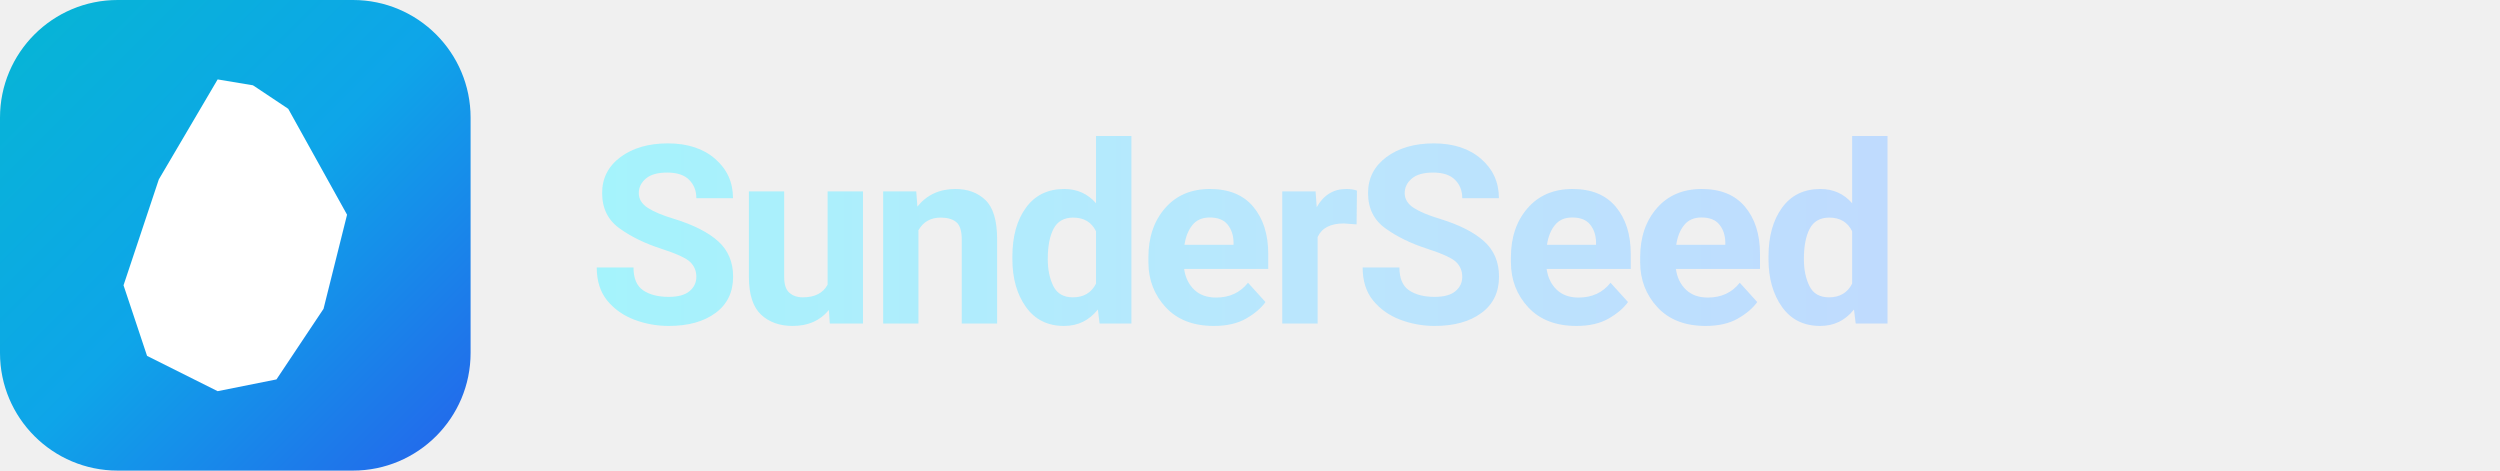
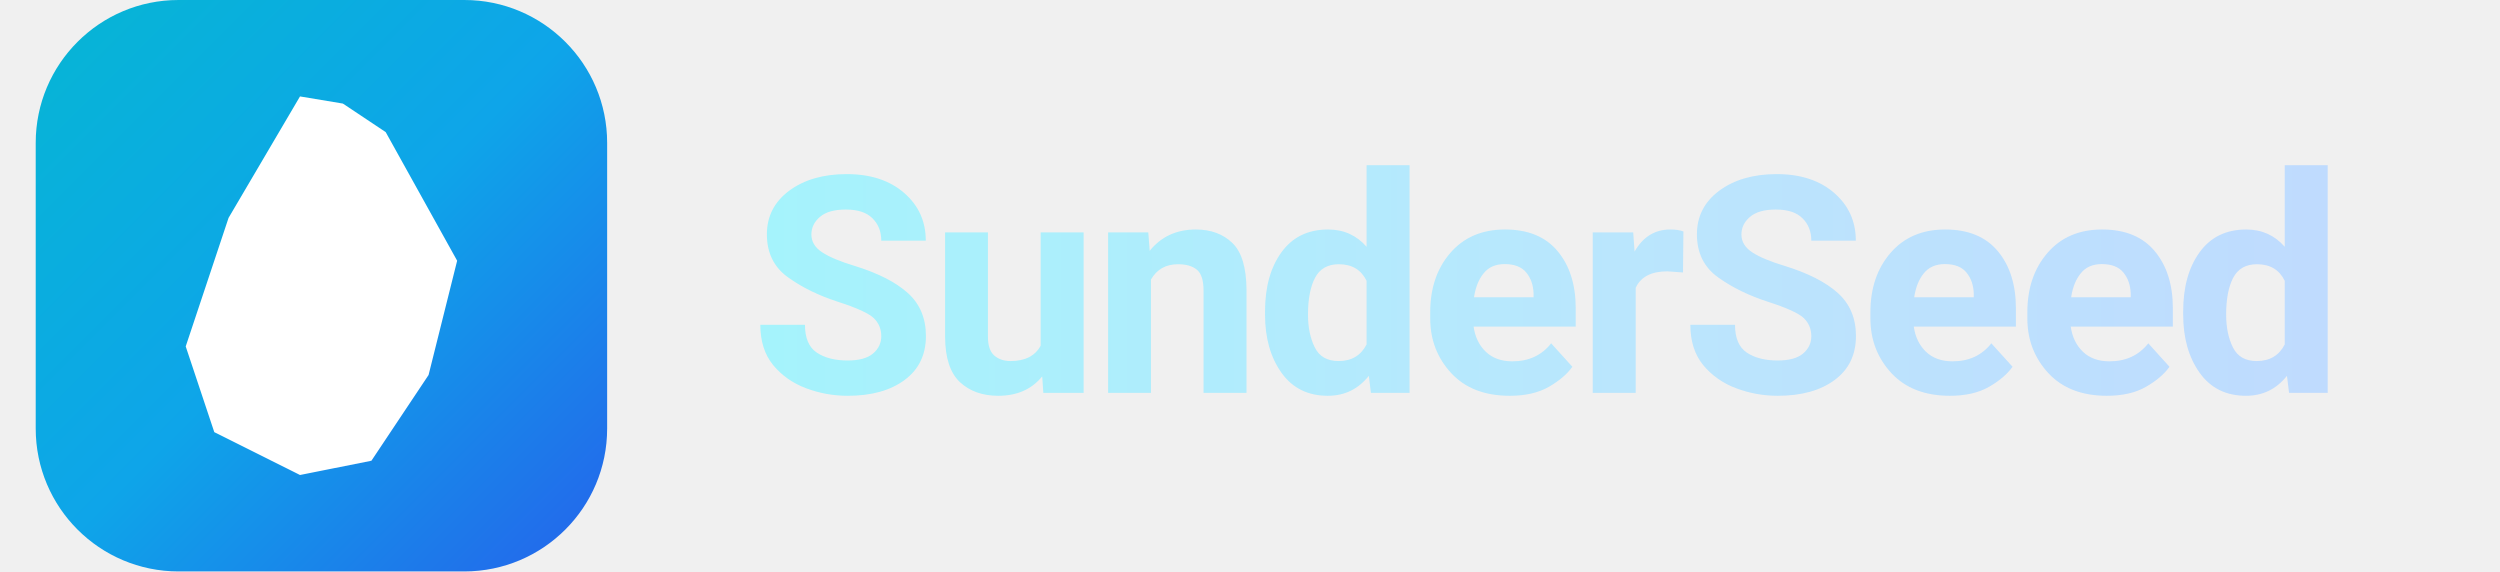
- <svg xmlns="http://www.w3.org/2000/svg" viewBox="0 0 340 64" width="340" height="64" fill="none" role="img" aria-label="SunderSeed">
+ <svg xmlns="http://www.w3.org/2000/svg" viewBox="0 0 280 64" width="280" height="64" fill="none" role="img" aria-label="SunderSeed">
  <defs>
    <linearGradient id="ssTileCD" x1="0" y1="0" x2="1" y2="1">
      <stop offset="0" stop-color="#06b6d4" />
      <stop offset="0.5" stop-color="#0ea5e9" />
      <stop offset="1" stop-color="#2563eb" />
    </linearGradient>
    <linearGradient id="ssWordCD" x1="0" y1="0" x2="1" y2="0">
      <stop offset="0" stop-color="#a5f3fc" />
      <stop offset="0.55" stop-color="#bae6fd" />
      <stop offset="1" stop-color="#bfdbfe" />
    </linearGradient>
  </defs>
-   <rect x="0" y="0" width="64" height="64" rx="16" fill="url(#ssTileCD)" />
-   <g transform="translate(32,32) scale(0.8) translate(-31,-31.5)">
+   <rect x="4" y="0" width="64" height="64" rx="16" fill="url(#ssTileCD)" />
+   <g transform="translate(36,32) scale(0.8) translate(-31,-31.5)">
    <path d="M28 5 L18 22 L12 40 L16 52 L28 58 L38 56 L46 44 L50 28 L40 10 L34 6 Z" fill="#ffffff" />
  </g>
-   <text x="80" y="44" font-family="ui-sans-serif, -apple-system, BlinkMacSystemFont, 'Segoe UI', Roboto, Helvetica, Arial, sans-serif" font-size="34" font-weight="700" letter-spacing="-0.8" fill="url(#ssWordCD)">SunderSeed</text>
+   <text x="84" y="44" font-family="ui-sans-serif, -apple-system, BlinkMacSystemFont, 'Segoe UI', Roboto, Helvetica, Arial, sans-serif" font-size="34" font-weight="700" letter-spacing="-0.8" fill="url(#ssWordCD)">SunderSeed</text>
</svg>
